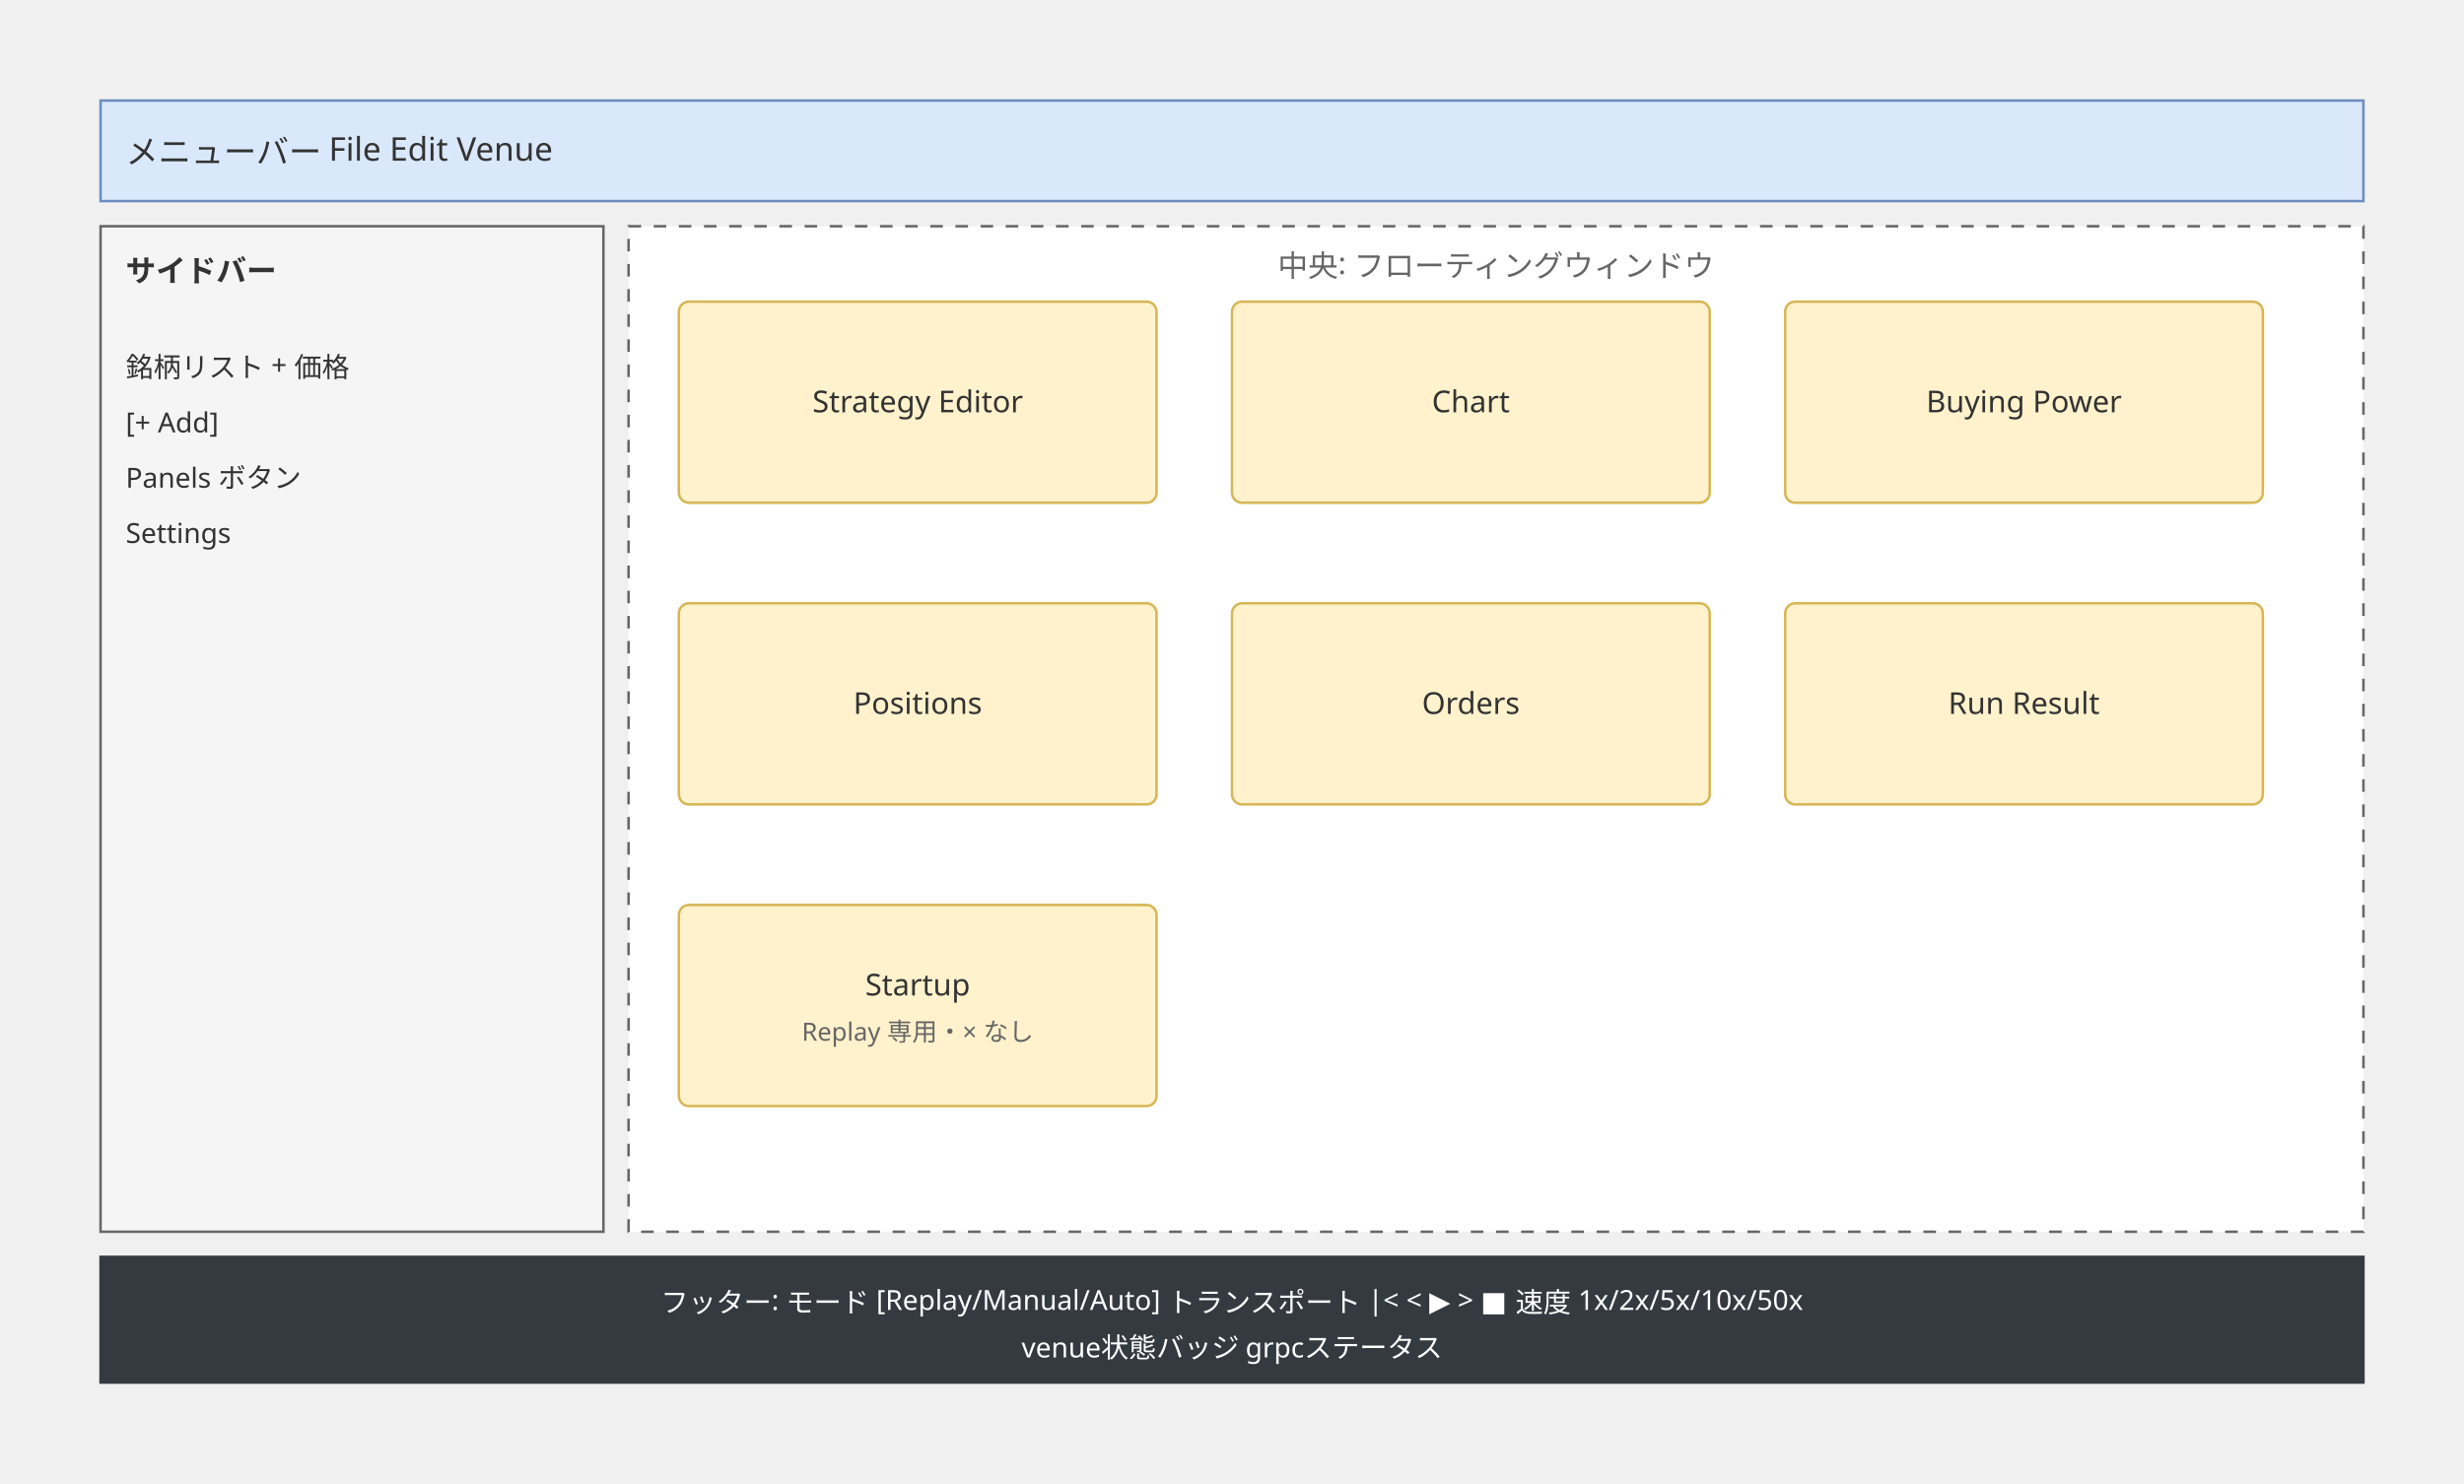
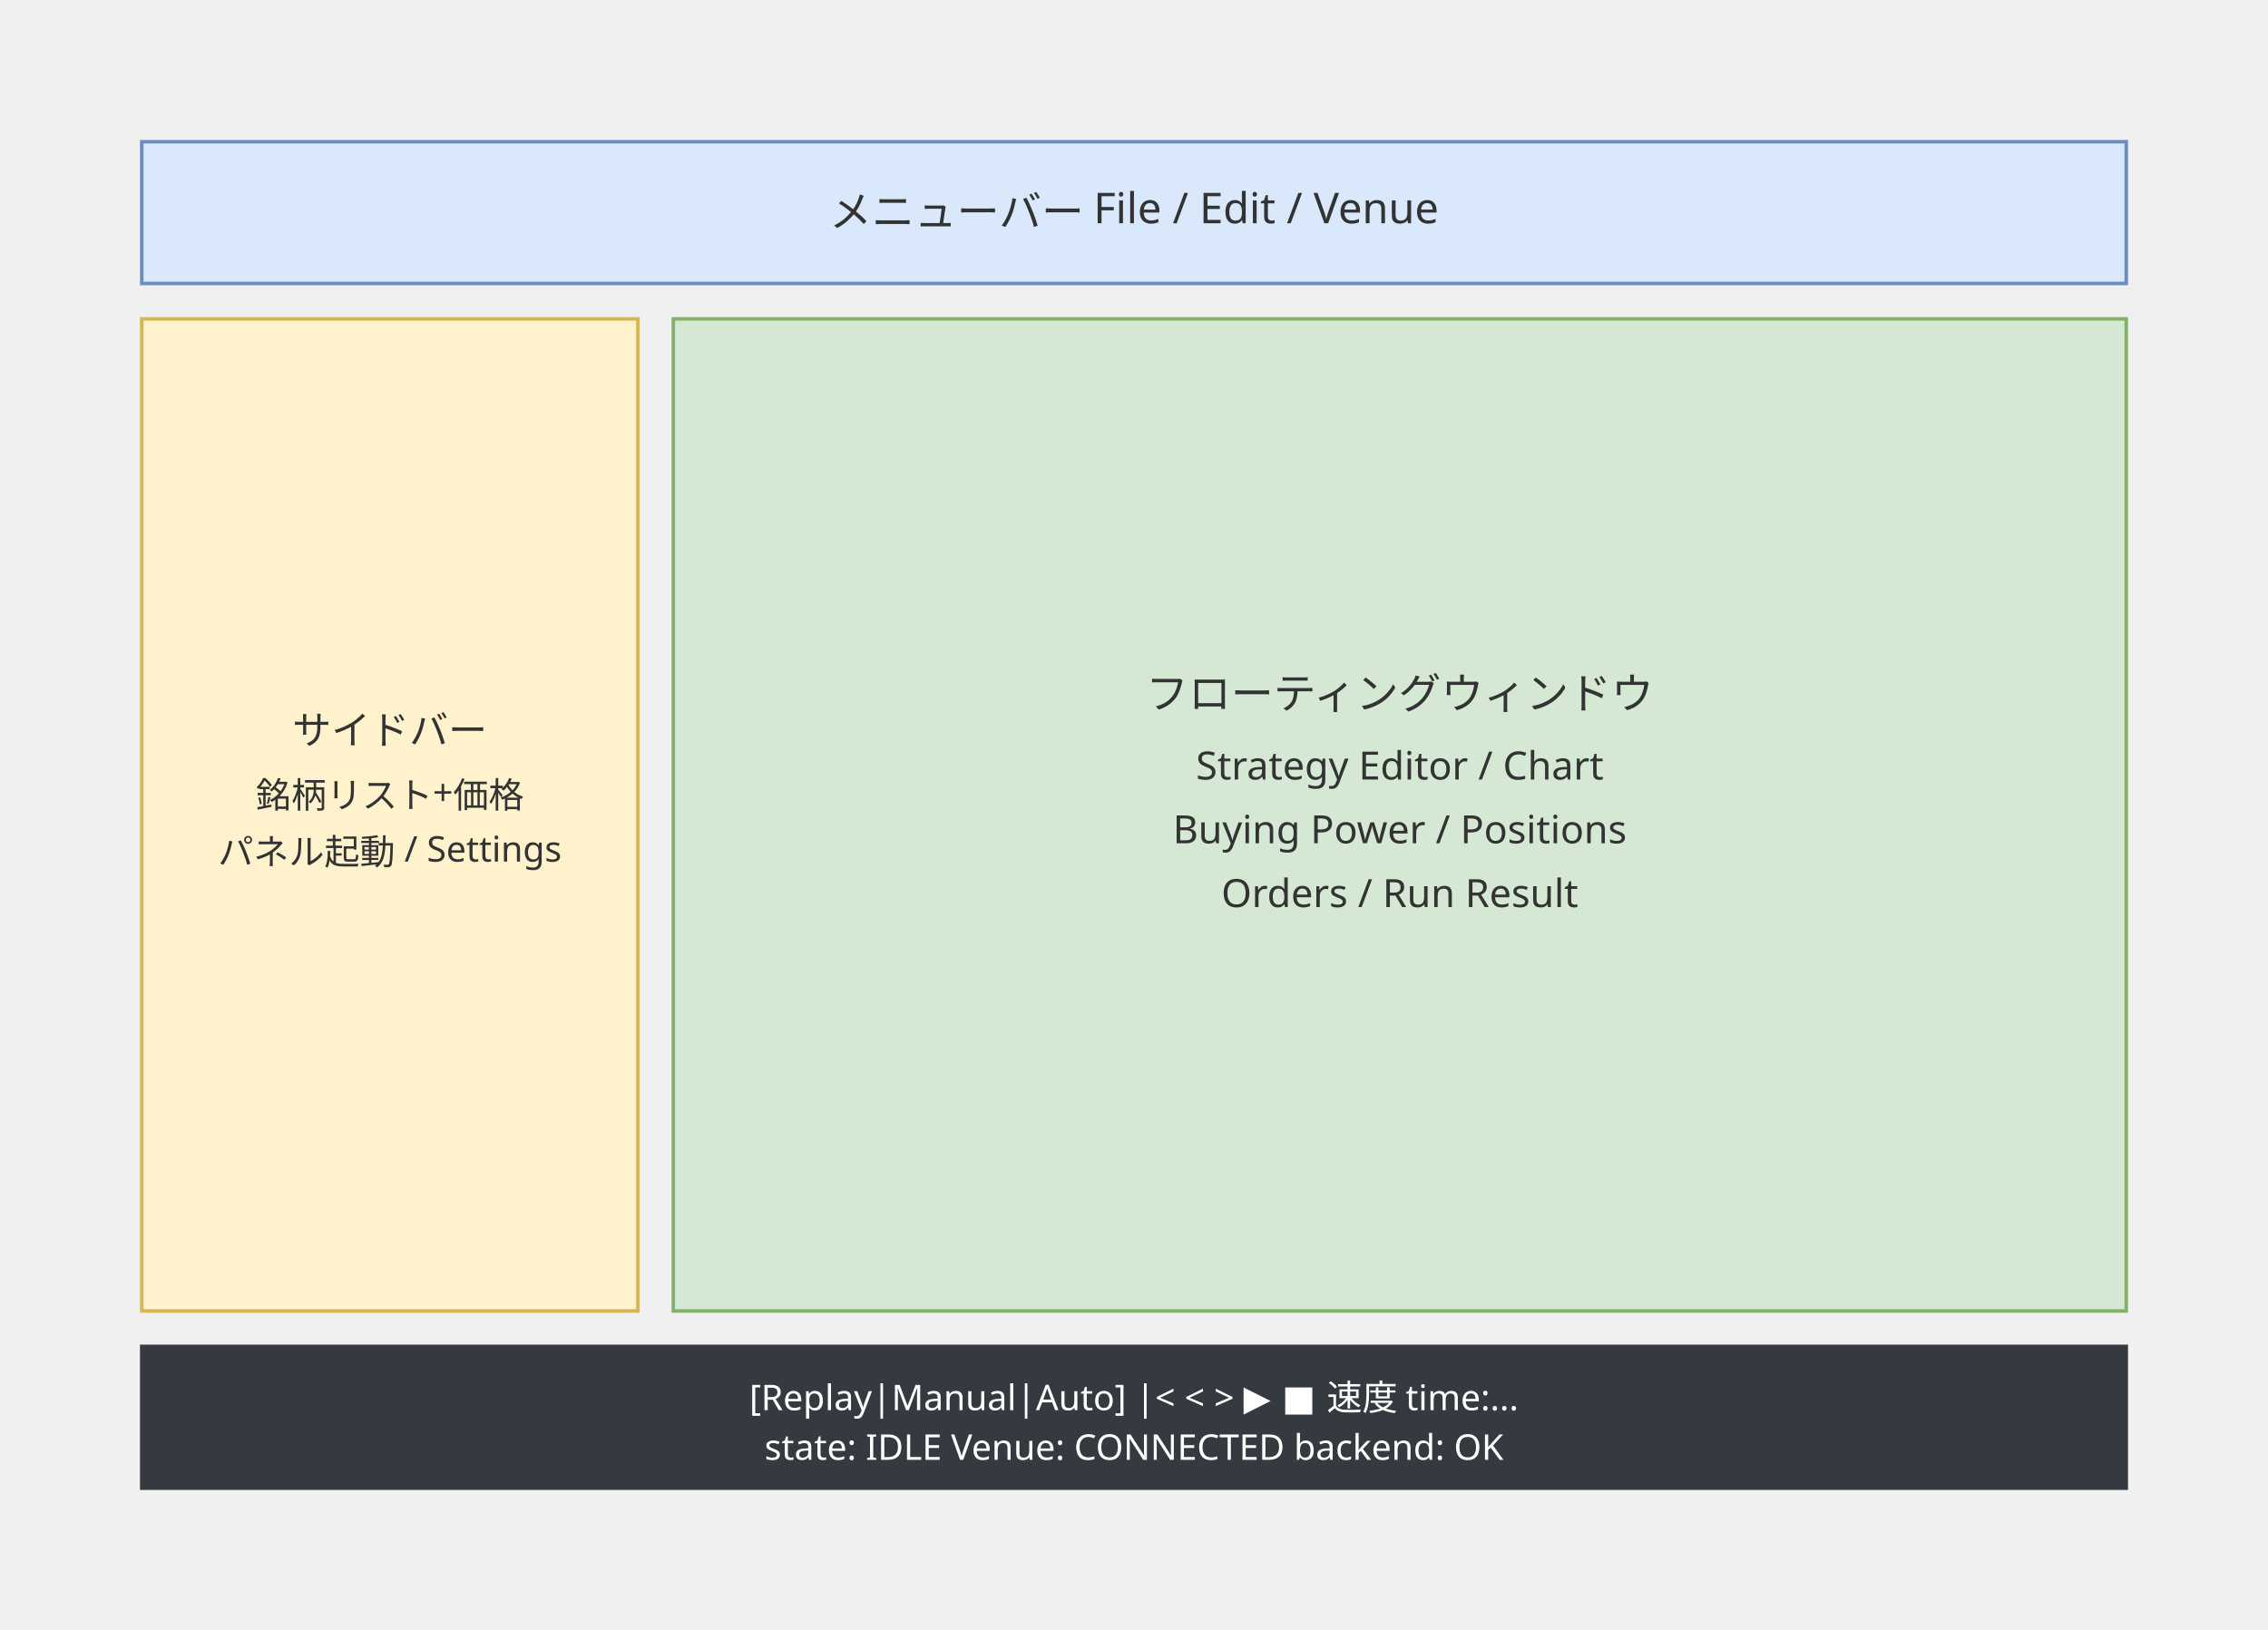
- <svg xmlns="http://www.w3.org/2000/svg" host="app.diagrams.net" version="1.1" width="980" height="590" viewBox="0 0 980 590" content="&lt;mxGraphModel adaptiveColors=&quot;auto&quot;&gt;   &lt;root&gt;     &lt;mxCell id=&quot;0&quot;/&gt;     &lt;mxCell id=&quot;1&quot; parent=&quot;0&quot;/&gt;     &lt;mxCell id=&quot;s2&quot; value=&quot;メニューバー   File   Edit   Venue&quot; style=&quot;rounded=0;whiteSpace=wrap;html=1;align=left;spacingLeft=10;fillColor=#dae8fc;strokeColor=#6c8ebf;&quot; vertex=&quot;1&quot; parent=&quot;1&quot;&gt;&lt;mxGeometry x=&quot;40&quot; y=&quot;40&quot; width=&quot;900&quot; height=&quot;40&quot; as=&quot;geometry&quot;/&gt;&lt;/mxCell&gt;     &lt;mxCell id=&quot;s3&quot; value=&quot;サイドバー&amp;#xa;&amp;#xa;銘柄リスト + 価格&amp;#xa;[+ Add]&amp;#xa;Panels ボタン&amp;#xa;Settings&quot; style=&quot;rounded=0;whiteSpace=wrap;html=1;align=left;verticalAlign=top;spacingTop=8;spacingLeft=10;fillColor=#f5f5f5;strokeColor=#666666;&quot; vertex=&quot;1&quot; parent=&quot;1&quot;&gt;&lt;mxGeometry x=&quot;40&quot; y=&quot;90&quot; width=&quot;200&quot; height=&quot;400&quot; as=&quot;geometry&quot;/&gt;&lt;/mxCell&gt;     &lt;mxCell id=&quot;s4&quot; value=&quot;中央: フローティングウィンドウ&quot; style=&quot;rounded=0;whiteSpace=wrap;html=1;align=center;verticalAlign=top;spacingTop=8;fillColor=#ffffff;strokeColor=#666666;dashed=1;&quot; vertex=&quot;1&quot; parent=&quot;1&quot;&gt;&lt;mxGeometry x=&quot;250&quot; y=&quot;90&quot; width=&quot;690&quot; height=&quot;400&quot; as=&quot;geometry&quot;/&gt;&lt;/mxCell&gt;     &lt;mxCell id=&quot;s5&quot; value=&quot;Strategy Editor&quot; style=&quot;rounded=1;whiteSpace=wrap;html=1;fillColor=#fff2cc;strokeColor=#d6b656;&quot; vertex=&quot;1&quot; parent=&quot;1&quot;&gt;&lt;mxGeometry x=&quot;270&quot; y=&quot;120&quot; width=&quot;190&quot; height=&quot;80&quot; as=&quot;geometry&quot;/&gt;&lt;/mxCell&gt;     &lt;mxCell id=&quot;s6&quot; value=&quot;Chart&quot; style=&quot;rounded=1;whiteSpace=wrap;html=1;fillColor=#fff2cc;strokeColor=#d6b656;&quot; vertex=&quot;1&quot; parent=&quot;1&quot;&gt;&lt;mxGeometry x=&quot;490&quot; y=&quot;120&quot; width=&quot;190&quot; height=&quot;80&quot; as=&quot;geometry&quot;/&gt;&lt;/mxCell&gt;     &lt;mxCell id=&quot;s7&quot; value=&quot;Buying Power&quot; style=&quot;rounded=1;whiteSpace=wrap;html=1;fillColor=#fff2cc;strokeColor=#d6b656;&quot; vertex=&quot;1&quot; parent=&quot;1&quot;&gt;&lt;mxGeometry x=&quot;710&quot; y=&quot;120&quot; width=&quot;190&quot; height=&quot;80&quot; as=&quot;geometry&quot;/&gt;&lt;/mxCell&gt;     &lt;mxCell id=&quot;s8&quot; value=&quot;Positions&quot; style=&quot;rounded=1;whiteSpace=wrap;html=1;fillColor=#fff2cc;strokeColor=#d6b656;&quot; vertex=&quot;1&quot; parent=&quot;1&quot;&gt;&lt;mxGeometry x=&quot;270&quot; y=&quot;240&quot; width=&quot;190&quot; height=&quot;80&quot; as=&quot;geometry&quot;/&gt;&lt;/mxCell&gt;     &lt;mxCell id=&quot;s9&quot; value=&quot;Orders&quot; style=&quot;rounded=1;whiteSpace=wrap;html=1;fillColor=#fff2cc;strokeColor=#d6b656;&quot; vertex=&quot;1&quot; parent=&quot;1&quot;&gt;&lt;mxGeometry x=&quot;490&quot; y=&quot;240&quot; width=&quot;190&quot; height=&quot;80&quot; as=&quot;geometry&quot;/&gt;&lt;/mxCell&gt;     &lt;mxCell id=&quot;s10&quot; value=&quot;Run Result&quot; style=&quot;rounded=1;whiteSpace=wrap;html=1;fillColor=#fff2cc;strokeColor=#d6b656;&quot; vertex=&quot;1&quot; parent=&quot;1&quot;&gt;&lt;mxGeometry x=&quot;710&quot; y=&quot;240&quot; width=&quot;190&quot; height=&quot;80&quot; as=&quot;geometry&quot;/&gt;&lt;/mxCell&gt;     &lt;mxCell id=&quot;s12&quot; value=&quot;Startup&amp;#xa;Replay 専用・× なし&quot; style=&quot;rounded=1;whiteSpace=wrap;html=1;fillColor=#fff2cc;strokeColor=#d6b656;&quot; vertex=&quot;1&quot; parent=&quot;1&quot;&gt;&lt;mxGeometry x=&quot;270&quot; y=&quot;360&quot; width=&quot;190&quot; height=&quot;80&quot; as=&quot;geometry&quot;/&gt;&lt;/mxCell&gt;     &lt;mxCell id=&quot;s11&quot; value=&quot;フッター: モード [Replay/Manual/Auto]  トランスポート |&amp;lt; &amp;lt; ▶ &amp;gt; ■  速度 1x/2x/5x/10x/50x  venue状態バッジ  grpcステータス&quot; style=&quot;rounded=0;whiteSpace=wrap;html=1;align=center;fontColor=#ffffff;fillColor=#343a40;strokeColor=#343a40;&quot; vertex=&quot;1&quot; parent=&quot;1&quot;&gt;&lt;mxGeometry x=&quot;40&quot; y=&quot;500&quot; width=&quot;900&quot; height=&quot;50&quot; as=&quot;geometry&quot;/&gt;&lt;/mxCell&gt;   &lt;/root&gt; &lt;/mxGraphModel&gt;">
-   <defs />
-   <rect x="40" y="40" width="900" height="40" fill="#dae8fc" stroke="#6c8ebf" />
-   <text x="50" y="65" font-size="13" font-family="sans-serif" fill="#333">メニューバー    File    Edit    Venue</text>
-   <rect x="40" y="90" width="200" height="400" fill="#f5f5f5" stroke="#666666" />
-   <text x="50" y="112" font-size="12" font-family="sans-serif" fill="#333" font-weight="bold">サイドバー</text>
-   <text x="50" y="150" font-size="11" font-family="sans-serif" fill="#333">銘柄リスト + 価格</text>
-   <text x="50" y="172" font-size="11" font-family="sans-serif" fill="#333">[+ Add]</text>
-   <text x="50" y="194" font-size="11" font-family="sans-serif" fill="#333">Panels ボタン</text>
-   <text x="50" y="216" font-size="11" font-family="sans-serif" fill="#333">Settings</text>
-   <rect x="250" y="90" width="690" height="400" fill="#ffffff" stroke="#666666" stroke-dasharray="5,5" />
-   <text x="595" y="110" text-anchor="middle" font-size="12" font-family="sans-serif" fill="#666">中央: フローティングウィンドウ</text>
-   <rect x="270" y="120" width="190" height="80" fill="#fff2cc" stroke="#d6b656" rx="4" />
-   <text x="365" y="164" text-anchor="middle" font-size="12" font-family="sans-serif" fill="#333">Strategy Editor</text>
-   <rect x="490" y="120" width="190" height="80" fill="#fff2cc" stroke="#d6b656" rx="4" />
-   <text x="585" y="164" text-anchor="middle" font-size="12" font-family="sans-serif" fill="#333">Chart</text>
-   <rect x="710" y="120" width="190" height="80" fill="#fff2cc" stroke="#d6b656" rx="4" />
-   <text x="805" y="164" text-anchor="middle" font-size="12" font-family="sans-serif" fill="#333">Buying Power</text>
-   <rect x="270" y="240" width="190" height="80" fill="#fff2cc" stroke="#d6b656" rx="4" />
-   <text x="365" y="284" text-anchor="middle" font-size="12" font-family="sans-serif" fill="#333">Positions</text>
-   <rect x="490" y="240" width="190" height="80" fill="#fff2cc" stroke="#d6b656" rx="4" />
-   <text x="585" y="284" text-anchor="middle" font-size="12" font-family="sans-serif" fill="#333">Orders</text>
-   <rect x="710" y="240" width="190" height="80" fill="#fff2cc" stroke="#d6b656" rx="4" />
-   <text x="805" y="284" text-anchor="middle" font-size="12" font-family="sans-serif" fill="#333">Run Result</text>
-   <rect x="270" y="360" width="190" height="80" fill="#fff2cc" stroke="#d6b656" rx="4" />
-   <text x="365" y="396" text-anchor="middle" font-size="12" font-family="sans-serif" fill="#333">Startup</text>
-   <text x="365" y="414" text-anchor="middle" font-size="10" font-family="sans-serif" fill="#666">Replay 専用・× なし</text>
-   <rect x="40" y="500" width="900" height="50" fill="#343a40" stroke="#343a40" />
-   <text x="490" y="522" text-anchor="middle" font-size="11" font-family="sans-serif" fill="#ffffff">フッター: モード [Replay/Manual/Auto]   トランスポート |&lt; &lt; ▶ &gt; ■   速度 1x/2x/5x/10x/50x</text>
-   <text x="490" y="540" text-anchor="middle" font-size="11" font-family="sans-serif" fill="#ffffff">venue状態バッジ    grpcステータス</text>
+ <svg xmlns="http://www.w3.org/2000/svg" host="app.diagrams.net" version="1.1" width="640" height="460" viewBox="0 0 640 460" content="&lt;mxGraphModel adaptiveColors=&quot;auto&quot;&gt;&lt;root&gt;&lt;mxCell id=&quot;0&quot;/&gt;&lt;mxCell id=&quot;1&quot; parent=&quot;0&quot;/&gt;&lt;mxCell id=&quot;menu&quot; value=&quot;メニューバー  File / Edit / Venue&quot; style=&quot;rounded=0;whiteSpace=wrap;html=1;fillColor=#dae8fc;strokeColor=#6c8ebf&quot; vertex=&quot;1&quot; parent=&quot;1&quot;&gt;&lt;mxGeometry x=&quot;40&quot; y=&quot;40&quot; width=&quot;560&quot; height=&quot;40&quot; as=&quot;geometry&quot;/&gt;&lt;/mxCell&gt;&lt;mxCell id=&quot;side&quot; value=&quot;サイドバー&amp;#xa;銘柄リスト+価格&amp;#xa;パネル起動&amp;#xa;Settings&quot; style=&quot;rounded=0;whiteSpace=wrap;html=1;fillColor=#fff2cc;strokeColor=#d6b656&quot; vertex=&quot;1&quot; parent=&quot;1&quot;&gt;&lt;mxGeometry x=&quot;40&quot; y=&quot;90&quot; width=&quot;140&quot; height=&quot;280&quot; as=&quot;geometry&quot;/&gt;&lt;/mxCell&gt;&lt;mxCell id=&quot;canvas&quot; value=&quot;フローティングウィンドウ&amp;#xa;Strategy Editor / Chart&amp;#xa;Buying Power / Positions&amp;#xa;Orders / Run Result&quot; style=&quot;rounded=0;whiteSpace=wrap;html=1;fillColor=#d5e8d4;strokeColor=#82b366&quot; vertex=&quot;1&quot; parent=&quot;1&quot;&gt;&lt;mxGeometry x=&quot;190&quot; y=&quot;90&quot; width=&quot;410&quot; height=&quot;280&quot; as=&quot;geometry&quot;/&gt;&lt;/mxCell&gt;&lt;mxCell id=&quot;footer&quot; value=&quot;フッター   [Replay|Manual|Auto]  |&amp;lt; &amp;lt; &amp;gt; ▶ ■  速度  time:...  state: IDLE  Venue: ...  backend: OK&quot; style=&quot;rounded=0;whiteSpace=wrap;html=1;fillColor=#343a40;strokeColor=#343a40;fontColor=#ffffff&quot; vertex=&quot;1&quot; parent=&quot;1&quot;&gt;&lt;mxGeometry x=&quot;40&quot; y=&quot;380&quot; width=&quot;560&quot; height=&quot;40&quot; as=&quot;geometry&quot;/&gt;&lt;/mxCell&gt;&lt;/root&gt;&lt;/mxGraphModel&gt;">
+   <rect x="40" y="40" width="560" height="40" fill="#dae8fc" stroke="#6c8ebf" />
+   <text x="320" y="64" text-anchor="middle" font-size="12" font-family="sans-serif" fill="#333">メニューバー  File / Edit / Venue</text>
+   <rect x="40" y="90" width="140" height="280" fill="#fff2cc" stroke="#d6b656" />
+   <text x="110" y="210" text-anchor="middle" font-size="11" font-family="sans-serif" fill="#333">サイドバー</text>
+   <text x="110" y="228" text-anchor="middle" font-size="10" font-family="sans-serif" fill="#333">銘柄リスト+価格</text>
+   <text x="110" y="244" text-anchor="middle" font-size="10" font-family="sans-serif" fill="#333">パネル起動 / Settings</text>
+   <rect x="190" y="90" width="410" height="280" fill="#d5e8d4" stroke="#82b366" />
+   <text x="395" y="200" text-anchor="middle" font-size="12" font-family="sans-serif" fill="#333">フローティングウィンドウ</text>
+   <text x="395" y="220" text-anchor="middle" font-size="11" font-family="sans-serif" fill="#333">Strategy Editor / Chart</text>
+   <text x="395" y="238" text-anchor="middle" font-size="11" font-family="sans-serif" fill="#333">Buying Power / Positions</text>
+   <text x="395" y="256" text-anchor="middle" font-size="11" font-family="sans-serif" fill="#333">Orders / Run Result</text>
+   <rect x="40" y="380" width="560" height="40" fill="#343a40" stroke="#343a40" />
+   <text x="320" y="398" text-anchor="middle" font-size="10" font-family="sans-serif" fill="#ffffff">[Replay|Manual|Auto]  |&lt; &lt; &gt; ▶ ■  速度  time:...</text>
+   <text x="320" y="412" text-anchor="middle" font-size="10" font-family="sans-serif" fill="#ffffff">state: IDLE   Venue: CONNECTED   backend: OK</text>
</svg>
